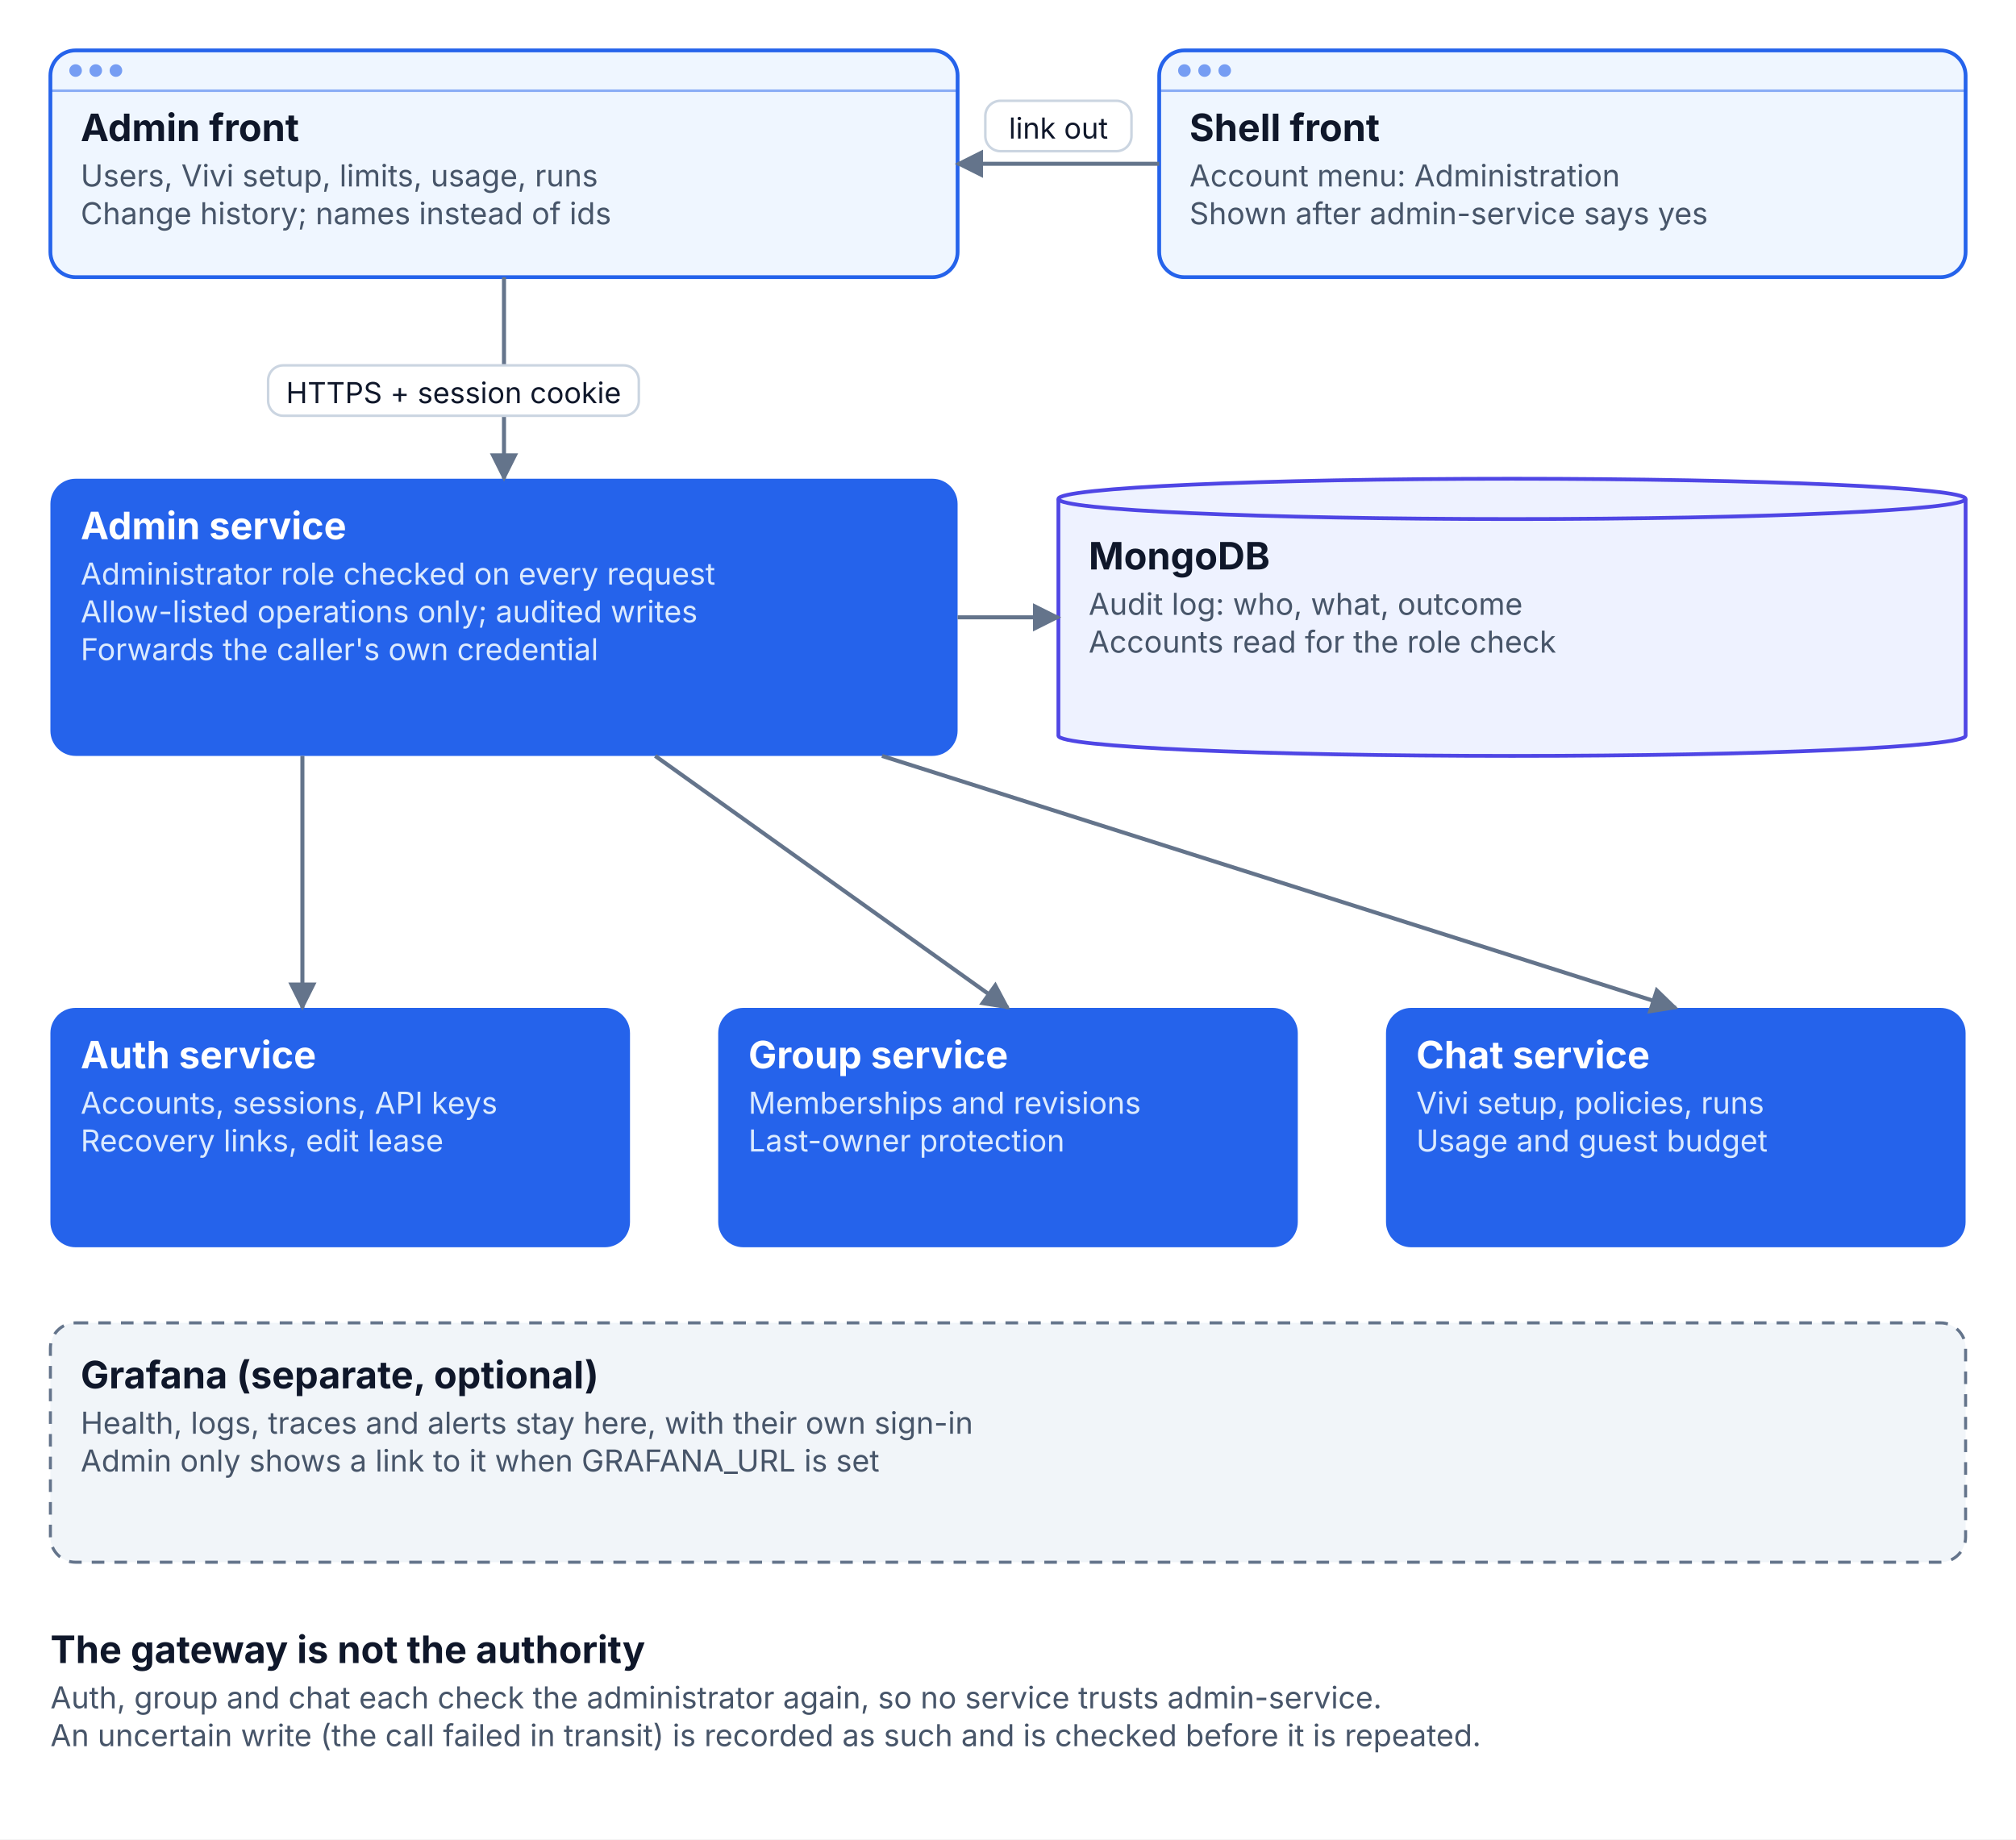
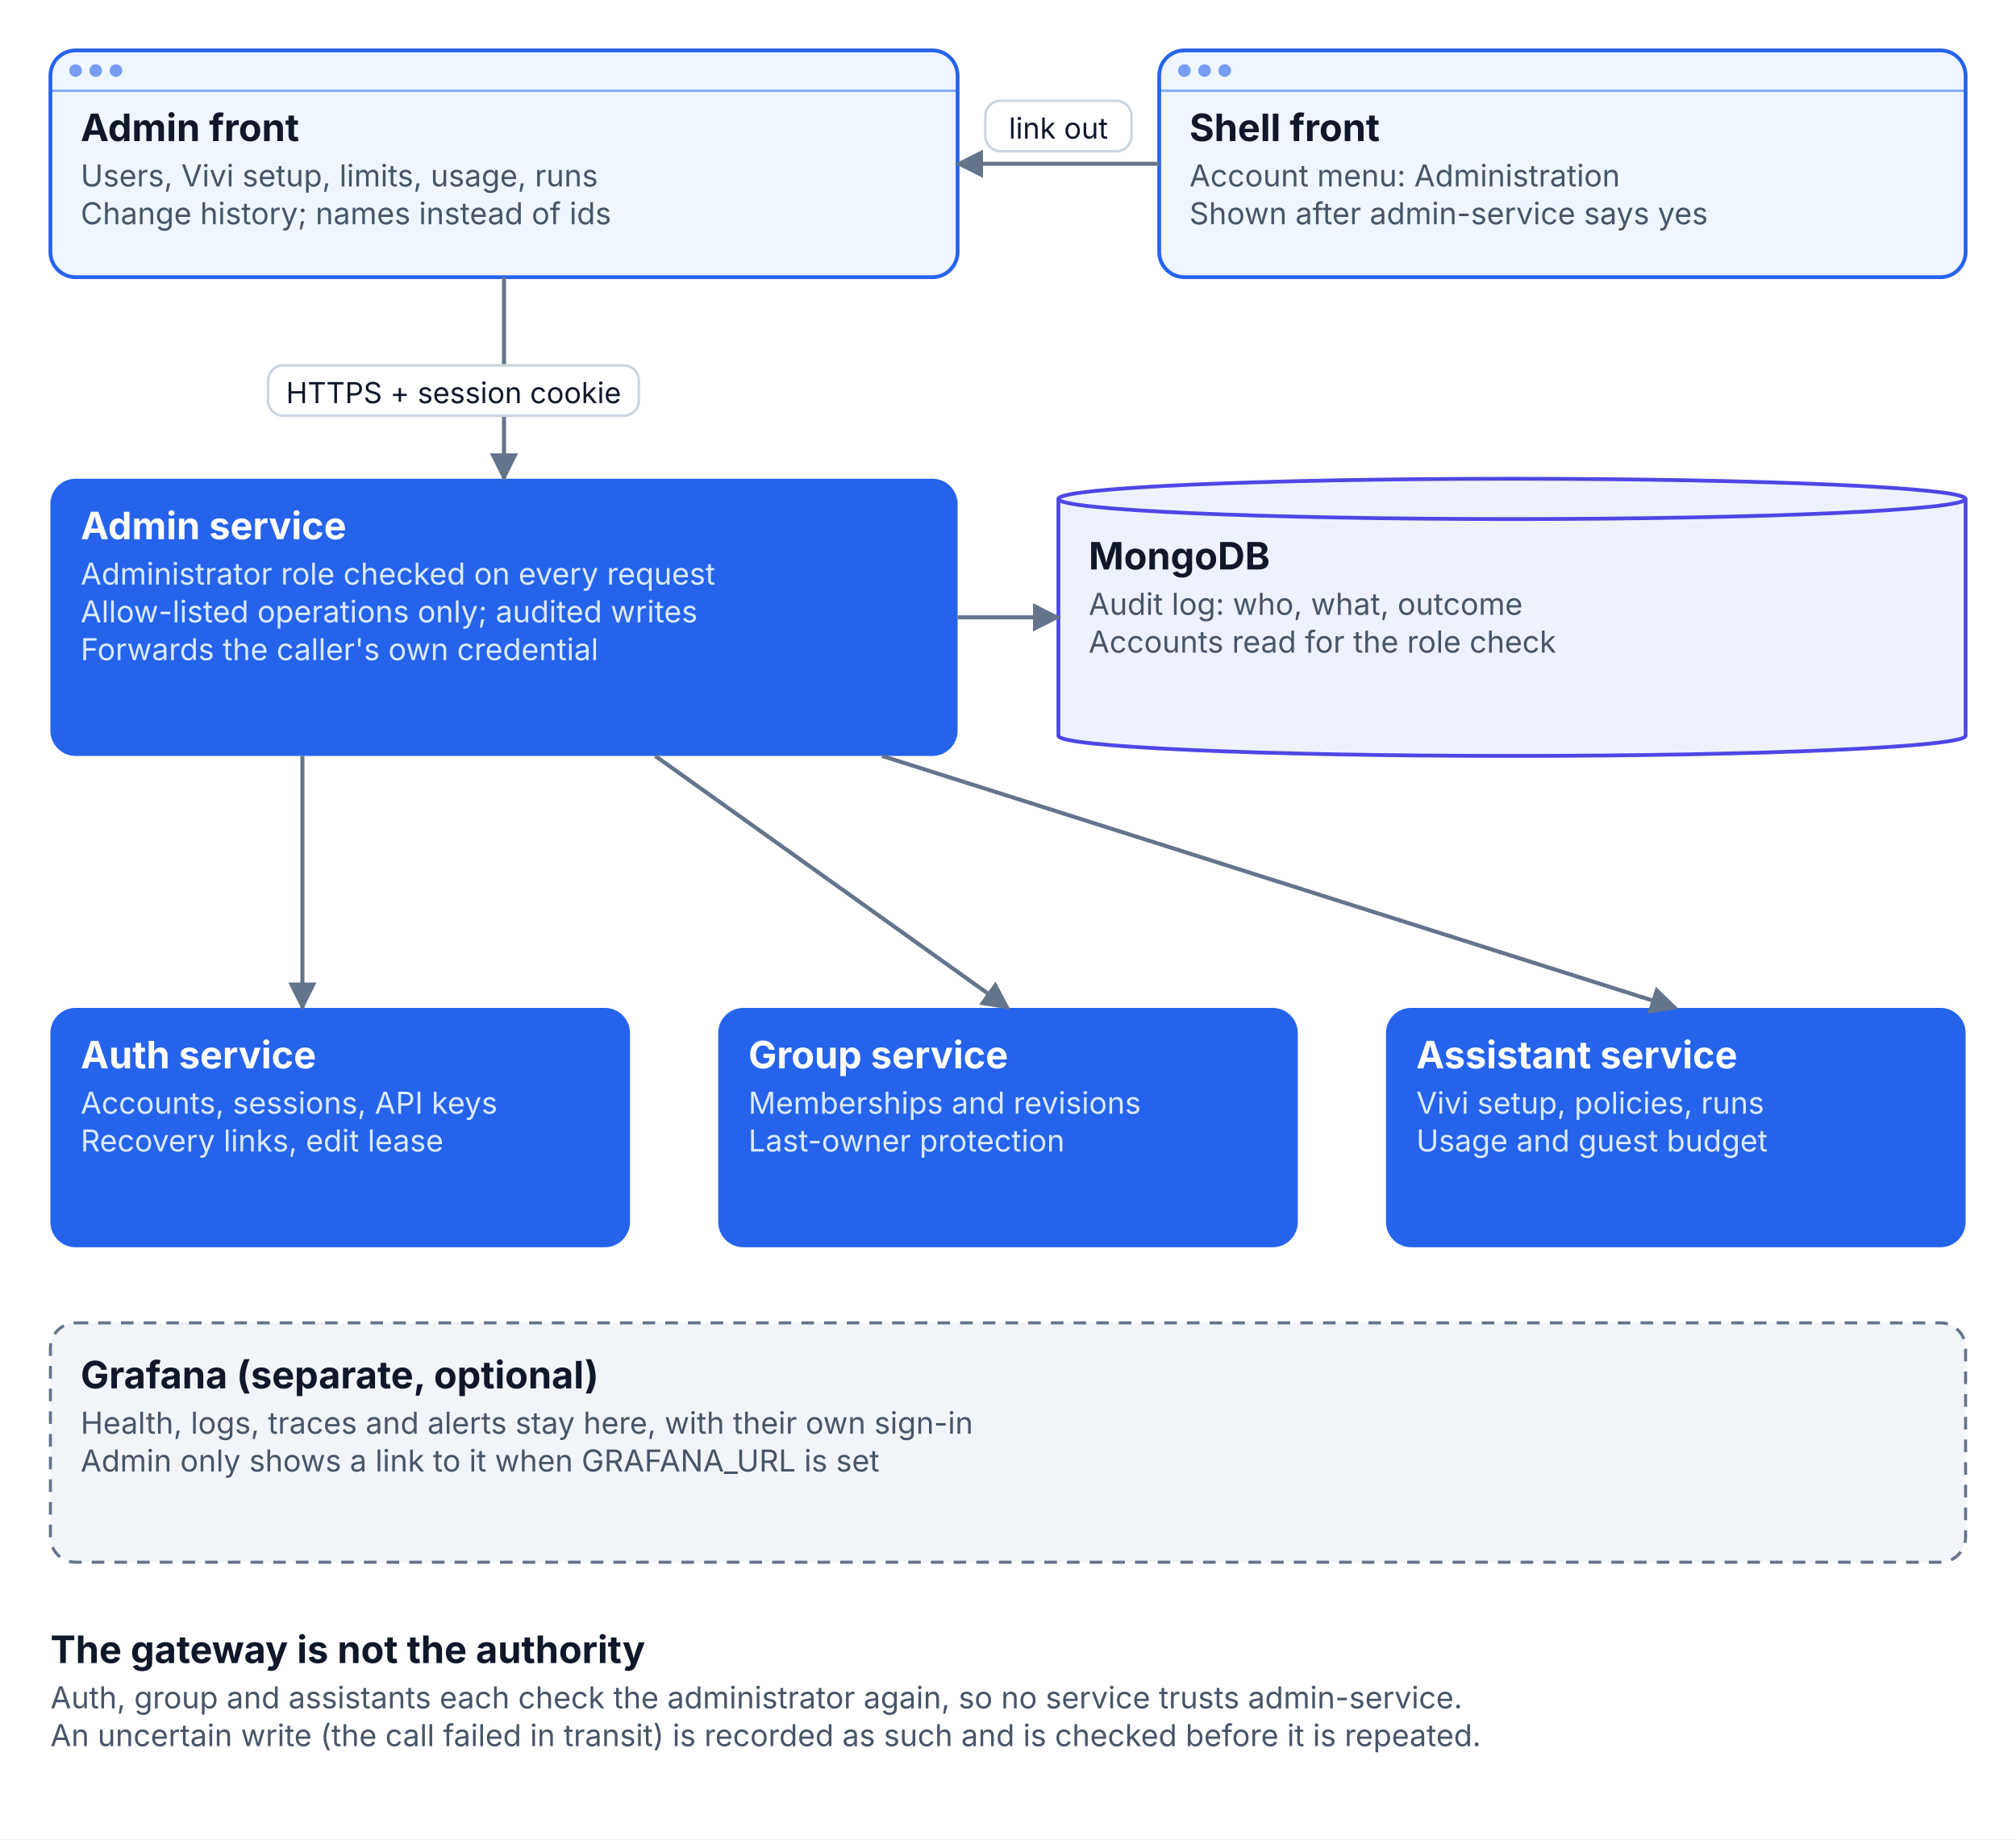
<svg xmlns="http://www.w3.org/2000/svg" viewBox="0 0 800 730" width="800" height="730" font-family="Inter, 'Segoe UI', Roboto, 'Helvetica Neue', Arial, sans-serif" role="img" aria-labelledby="title desc">
  <defs>
    <marker id="arrow" viewBox="0 0 10 10" refX="9" refY="5" markerWidth="7" markerHeight="7" orient="auto-start-reverse">
      <path d="M0,0 L10,5 L0,10 z" fill="#64748b" />
    </marker>
    <marker id="arrow-brand" viewBox="0 0 10 10" refX="9" refY="5" markerWidth="7" markerHeight="7" orient="auto-start-reverse">
      <path d="M0,0 L10,5 L0,10 z" fill="#2563eb" />
    </marker>
  </defs>
  <rect width="800" height="730" fill="#ffffff" />
  <g>
    <rect x="20" y="20" width="360" height="90" rx="10" fill="#eff6ff" stroke="#2563eb" stroke-width="1.5" />
    <path d="M20,36 h360" stroke="#2563eb" stroke-width="1" opacity="0.5" />
    <circle cx="30" cy="28" r="2.5" fill="#2563eb" opacity="0.6" />
    <circle cx="38" cy="28" r="2.5" fill="#2563eb" opacity="0.6" />
    <circle cx="46" cy="28" r="2.5" fill="#2563eb" opacity="0.6" />
    <text x="32" y="56" font-size="15" font-weight="700" fill="#0f172a" text-anchor="start">Admin front</text>
    <text x="32" y="74" font-size="12" fill="#475569" text-anchor="start">Users, Vivi setup, limits, usage, runs</text>
    <text x="32" y="89" font-size="12" fill="#475569" text-anchor="start">Change history; names instead of ids</text>
  </g>
  <g>
    <rect x="460" y="20" width="320" height="90" rx="10" fill="#eff6ff" stroke="#2563eb" stroke-width="1.5" />
    <path d="M460,36 h320" stroke="#2563eb" stroke-width="1" opacity="0.5" />
    <circle cx="470" cy="28" r="2.5" fill="#2563eb" opacity="0.6" />
    <circle cx="478" cy="28" r="2.5" fill="#2563eb" opacity="0.6" />
    <circle cx="486" cy="28" r="2.5" fill="#2563eb" opacity="0.6" />
    <text x="472" y="56" font-size="15" font-weight="700" fill="#0f172a" text-anchor="start">Shell front</text>
    <text x="472" y="74" font-size="12" fill="#475569" text-anchor="start">Account menu: Administration</text>
    <text x="472" y="89" font-size="12" fill="#475569" text-anchor="start">Shown after admin-service says yes</text>
  </g>
  <g>
    <path d="M460,65 L380,65" fill="none" stroke="#64748b" stroke-width="1.6" marker-end="url(#arrow)" />
    <rect x="391.0" y="40" width="58.0" height="20" rx="6" fill="#ffffff" stroke="#cbd5e1" />
    <text x="420.0" y="55" font-size="11.5" fill="#0f172a" text-anchor="middle">link out</text>
  </g>
  <g>
    <rect x="20" y="190" width="360" height="110" rx="10" fill="#2563eb" />
    <text x="32" y="214" font-size="15" font-weight="700" fill="#ffffff" text-anchor="start">Admin service</text>
    <text x="32" y="232" font-size="12" fill="#dbeafe" text-anchor="start">Administrator role checked on every request</text>
    <text x="32" y="247" font-size="12" fill="#dbeafe" text-anchor="start">Allow-listed operations only; audited writes</text>
    <text x="32" y="262" font-size="12" fill="#dbeafe" text-anchor="start">Forwards the caller's own credential</text>
  </g>
  <g>
    <path d="M420,198 v94 a180,8 0 0 0 360,0 v-94" fill="#eef2ff" stroke="#4f46e5" stroke-width="1.5" />
    <ellipse cx="600" cy="198" rx="180" ry="8" fill="#eef2ff" stroke="#4f46e5" stroke-width="1.5" />
    <text x="432" y="226" font-size="15" font-weight="700" fill="#0f172a" text-anchor="start">MongoDB</text>
    <text x="432" y="244" font-size="12" fill="#475569" text-anchor="start">Audit log: who, what, outcome</text>
    <text x="432" y="259" font-size="12" fill="#475569" text-anchor="start">Accounts read for the role check</text>
  </g>
  <g>
    <path d="M200,110 L200,190" fill="none" stroke="#64748b" stroke-width="1.6" marker-end="url(#arrow)" />
    <rect x="106.4" y="145" width="147.1" height="20" rx="6" fill="#ffffff" stroke="#cbd5e1" />
    <text x="180.0" y="160" font-size="11.5" fill="#0f172a" text-anchor="middle">HTTPS + session cookie</text>
  </g>
  <g>
    <path d="M380,245 L420,245" fill="none" stroke="#64748b" stroke-width="1.6" marker-end="url(#arrow)" />
  </g>
  <g>
    <rect x="20" y="400" width="230" height="95" rx="10" fill="#2563eb" />
    <text x="32" y="424" font-size="15" font-weight="700" fill="#ffffff" text-anchor="start">Auth service</text>
    <text x="32" y="442" font-size="12" fill="#dbeafe" text-anchor="start">Accounts, sessions, API keys</text>
    <text x="32" y="457" font-size="12" fill="#dbeafe" text-anchor="start">Recovery links, edit lease</text>
  </g>
  <g>
    <rect x="285" y="400" width="230" height="95" rx="10" fill="#2563eb" />
    <text x="297" y="424" font-size="15" font-weight="700" fill="#ffffff" text-anchor="start">Group service</text>
    <text x="297" y="442" font-size="12" fill="#dbeafe" text-anchor="start">Memberships and revisions</text>
    <text x="297" y="457" font-size="12" fill="#dbeafe" text-anchor="start">Last-owner protection</text>
  </g>
  <g>
    <rect x="550" y="400" width="230" height="95" rx="10" fill="#2563eb" />
-     <text x="562" y="424" font-size="15" font-weight="700" fill="#ffffff" text-anchor="start">Chat service</text>
+     <text x="562" y="424" font-size="15" font-weight="700" fill="#ffffff" text-anchor="start">Assistant service</text>
    <text x="562" y="442" font-size="12" fill="#dbeafe" text-anchor="start">Vivi setup, policies, runs</text>
    <text x="562" y="457" font-size="12" fill="#dbeafe" text-anchor="start">Usage and guest budget</text>
  </g>
  <g>
    <path d="M120,300 L120,400" fill="none" stroke="#64748b" stroke-width="1.6" marker-end="url(#arrow)" />
  </g>
  <g>
    <path d="M260,300 L400,400" fill="none" stroke="#64748b" stroke-width="1.6" marker-end="url(#arrow)" />
  </g>
  <g>
    <path d="M350,300 L665,400" fill="none" stroke="#64748b" stroke-width="1.6" marker-end="url(#arrow)" />
  </g>
  <g>
    <rect x="20" y="525" width="760" height="95" rx="10" fill="#f1f5f9" stroke="#64748b" stroke-width="1.2" stroke-dasharray="5 4" />
    <text x="32" y="551" font-size="15" font-weight="700" fill="#0f172a" text-anchor="start">Grafana (separate, optional)</text>
    <text x="32" y="569" font-size="12" fill="#475569" text-anchor="start">Health, logs, traces and alerts stay here, with their own sign-in</text>
    <text x="32" y="584" font-size="12" fill="#475569" text-anchor="start">Admin only shows a link to it when GRAFANA_URL is set</text>
  </g>
  <text x="20" y="660" font-size="15" font-weight="700" fill="#0f172a" text-anchor="start">The gateway is not the authority</text>
-   <text x="20" y="678" font-size="12" fill="#475569" text-anchor="start">Auth, group and chat each check the administrator again, so no service trusts admin-service.</text>
+   <text x="20" y="678" font-size="12" fill="#475569" text-anchor="start">Auth, group and assistants each check the administrator again, so no service trusts admin-service.</text>
  <text x="20" y="693" font-size="12" fill="#475569" text-anchor="start">An uncertain write (the call failed in transit) is recorded as such and is checked before it is repeated.</text>
</svg>
